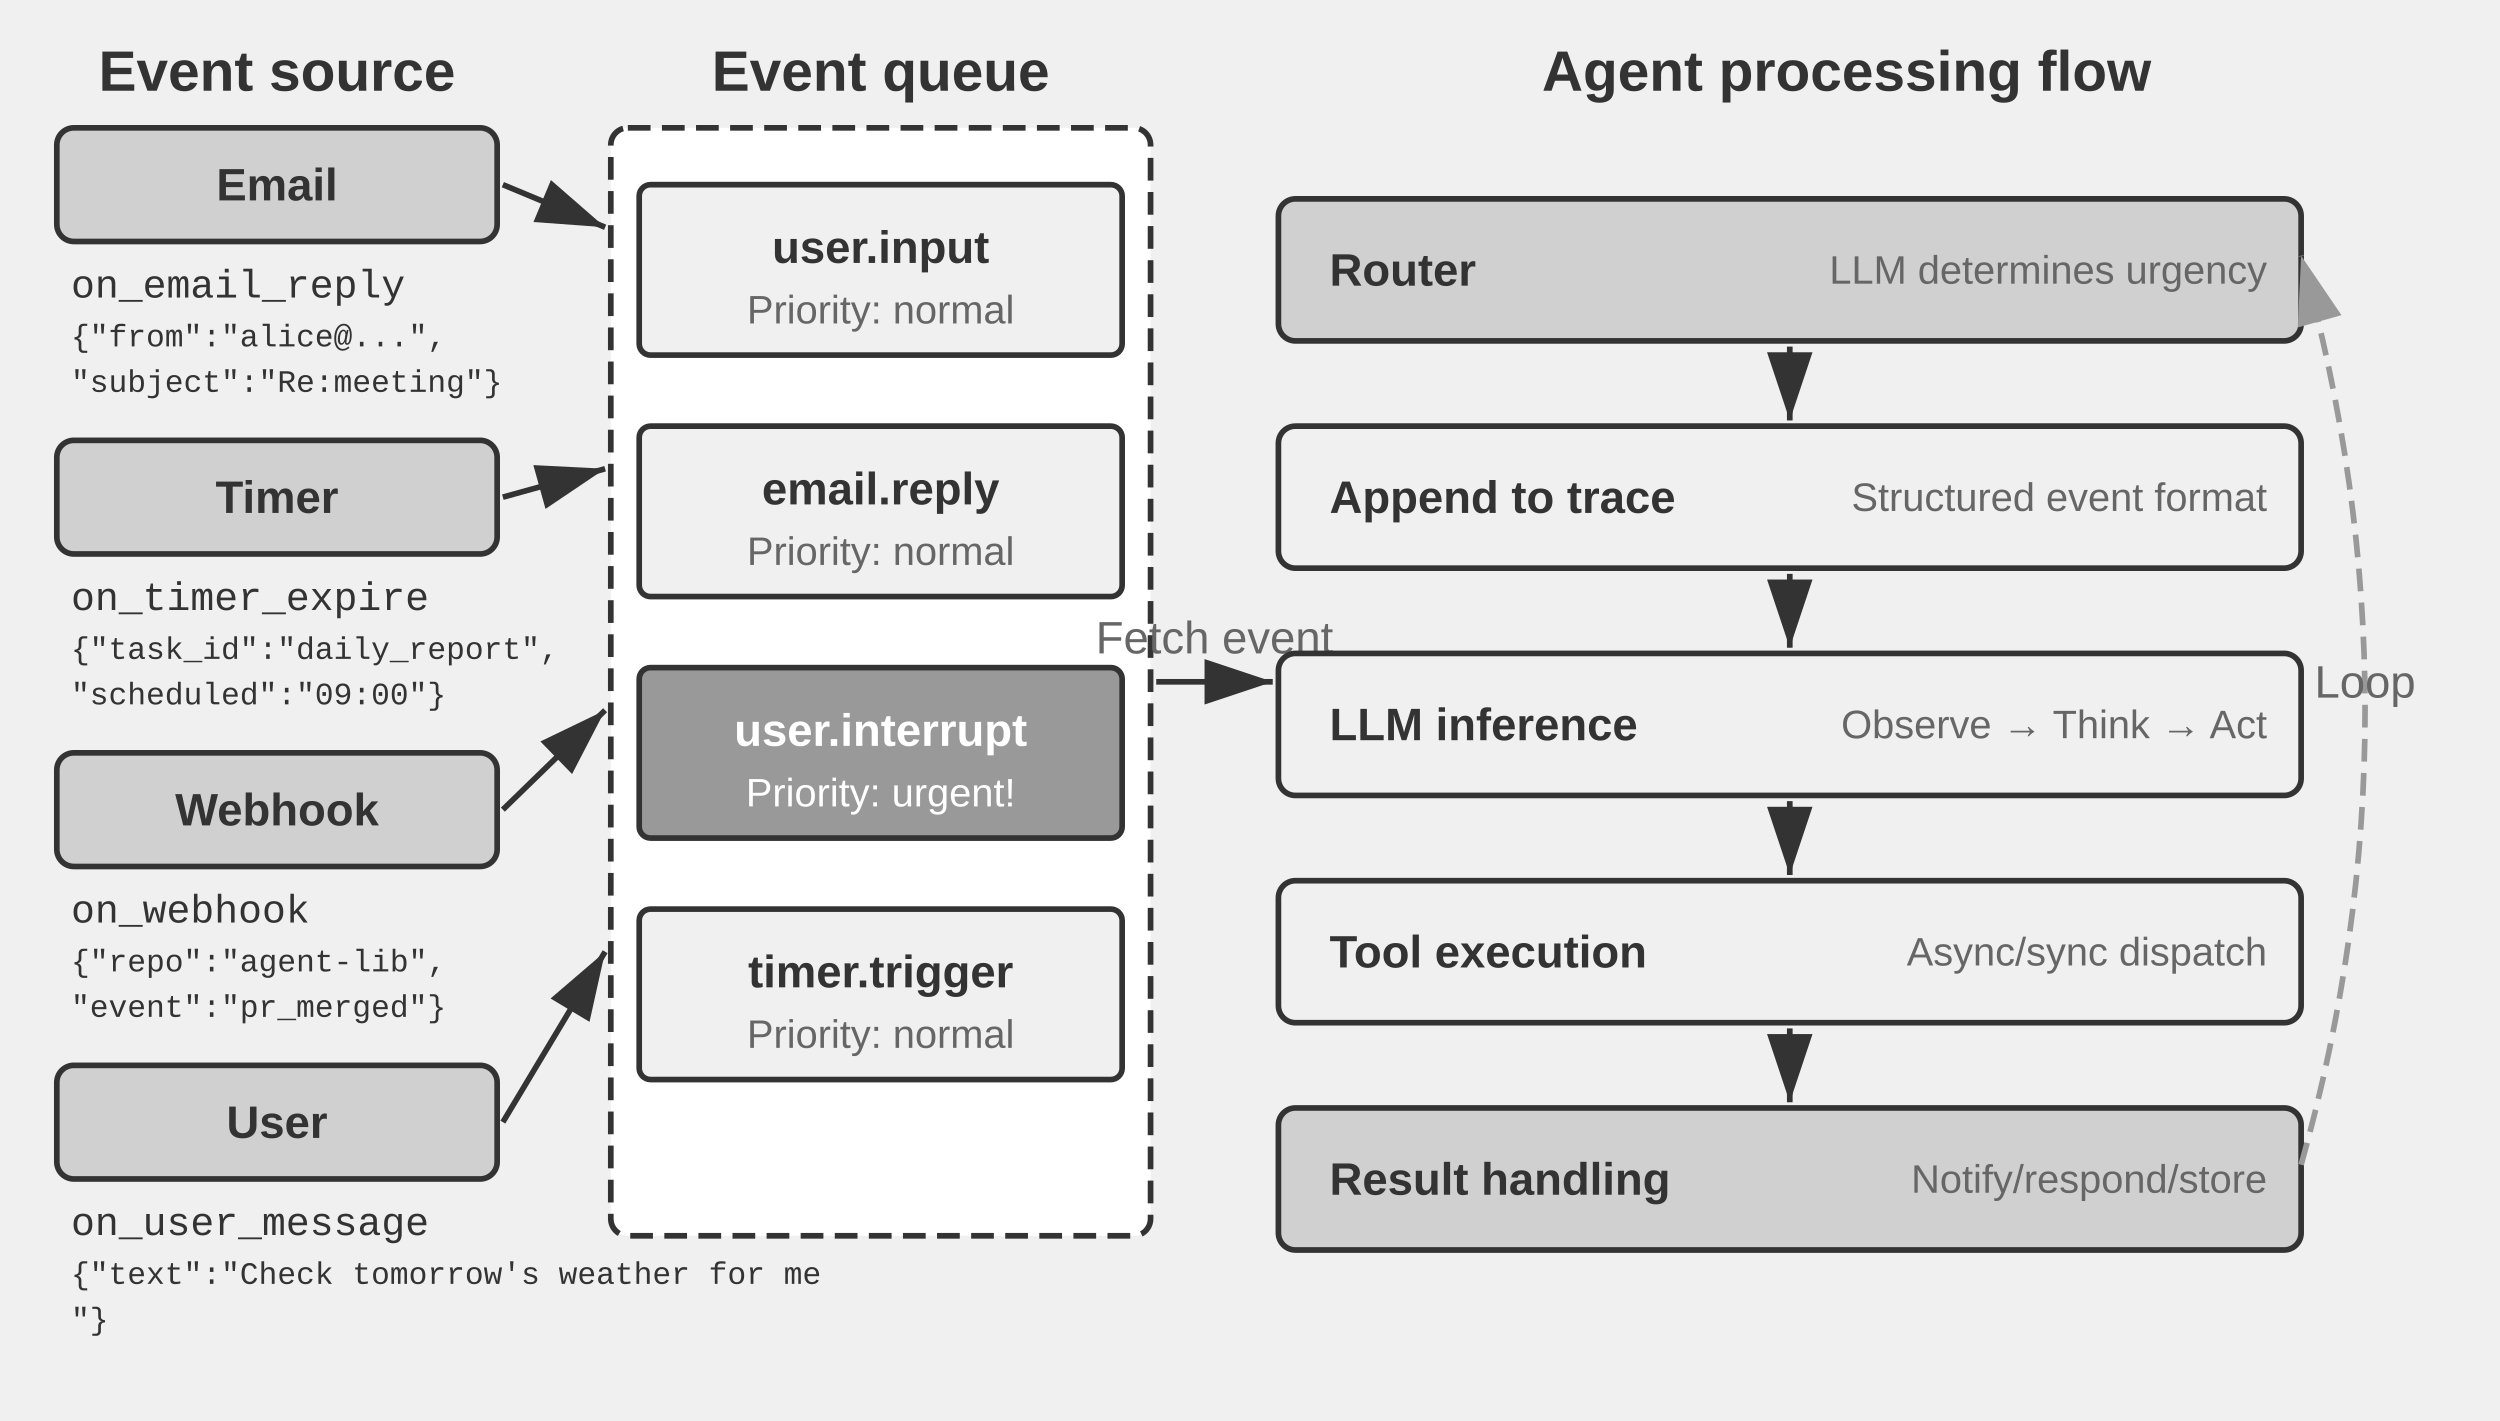
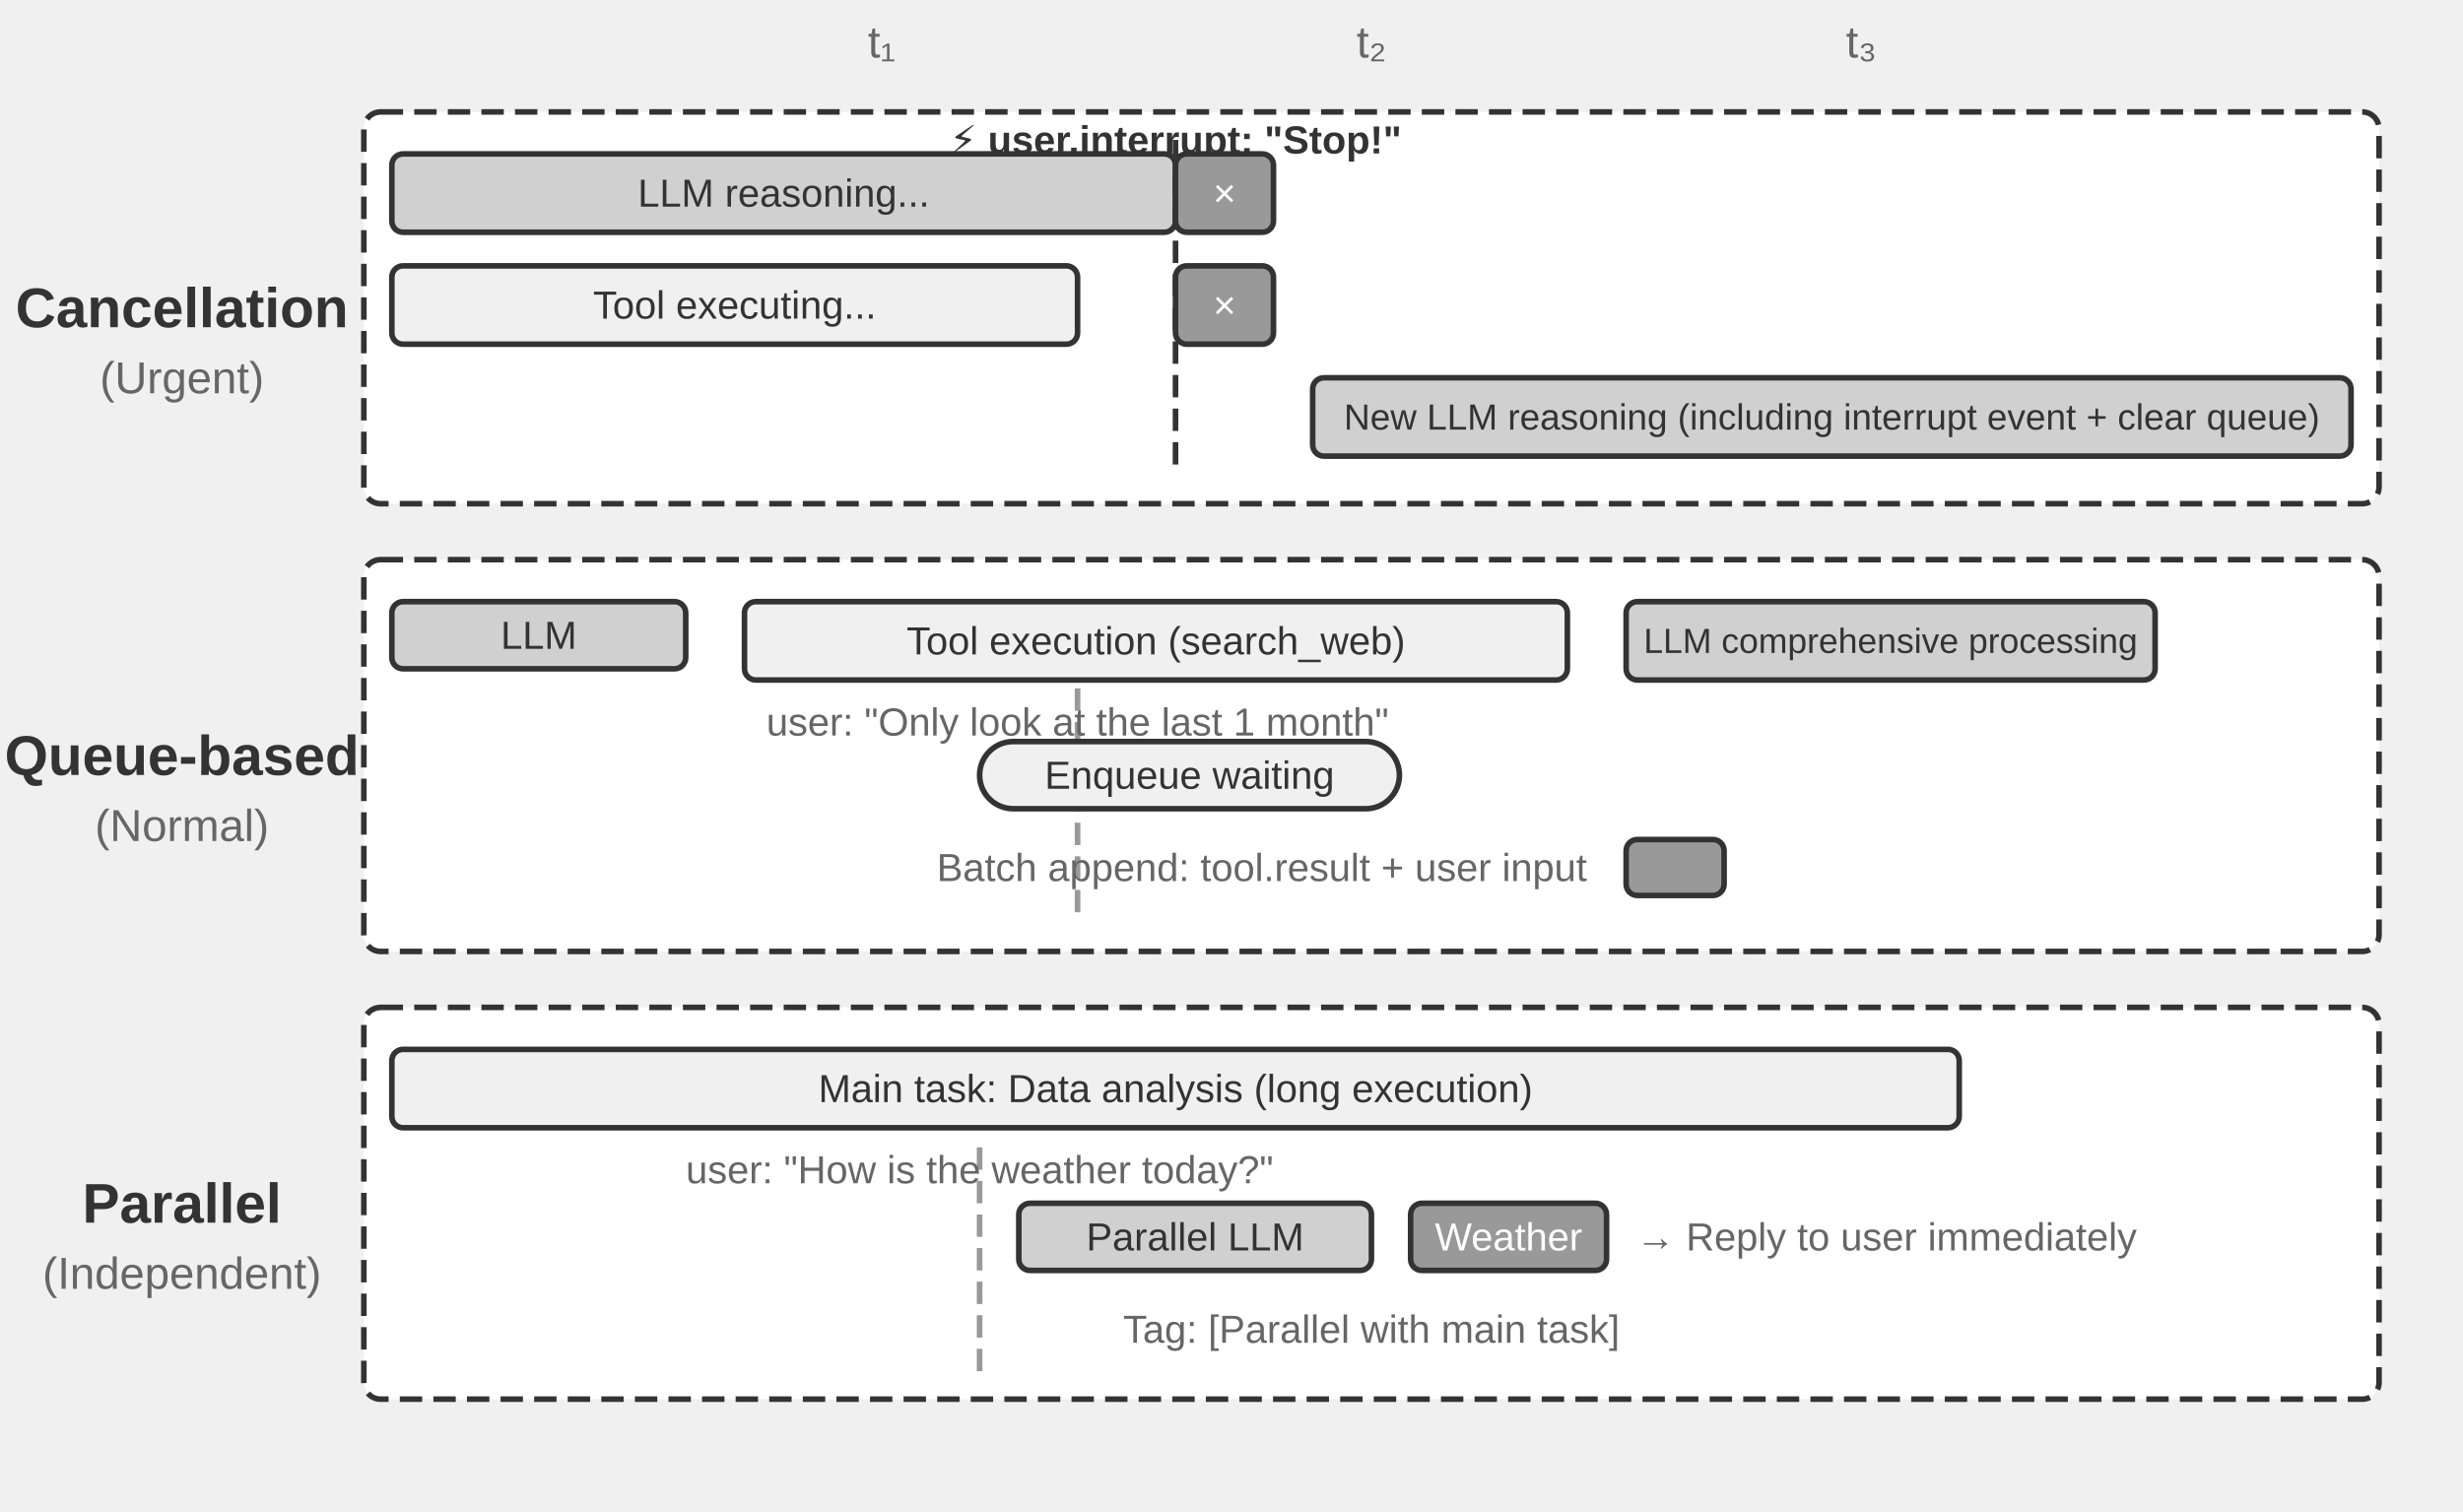
- <svg xmlns="http://www.w3.org/2000/svg" viewBox="0 40 880 500" width="880" height="500" style="background:#ffffff">
+ <svg xmlns="http://www.w3.org/2000/svg" viewBox="0 40 880 540" width="880" height="540" style="background:#ffffff">
  <defs>
    <marker id="ah" markerWidth="12" markerHeight="8" refX="12" refY="4" orient="auto">
      <polygon points="0 0, 12 4, 0 8" fill="#333333" />
    </marker>
    <marker id="ah-light" markerWidth="12" markerHeight="8" refX="12" refY="4" orient="auto">
      <polygon points="0 0, 12 4, 0 8" fill="#999999" />
    </marker>
  </defs>
-   <text x="97.5" y="65" font-family="Arial, 'Helvetica Neue', Helvetica, 'PingFang SC', 'Microsoft YaHei', sans-serif" font-size="20" fill="#333333" text-anchor="middle" dominant-baseline="central" font-weight="bold">Event source</text>
-   <rect x="20" y="85" width="155" height="40" rx="6" fill="#d0d0d0" stroke="#333333" stroke-width="2" />
-   <text x="97.5" y="105.0" font-family="Arial, 'Helvetica Neue', Helvetica, 'PingFang SC', 'Microsoft YaHei', sans-serif" font-size="16" fill="#333333" text-anchor="middle" dominant-baseline="central" font-weight="bold">Email</text>
-   <text x="25" y="141" font-family="'Courier New', Courier, monospace" font-size="14" fill="#333333" text-anchor="start" dominant-baseline="central">on_email_reply</text>
-   <text x="25" y="159" font-family="'Courier New', Courier, monospace" font-size="11" fill="#333333" text-anchor="start" dominant-baseline="central">{"from":"alice@...",</text>
-   <text x="25" y="175" font-family="'Courier New', Courier, monospace" font-size="11" fill="#333333" text-anchor="start" dominant-baseline="central"> "subject":"Re:meeting"}</text>
-   <rect x="20" y="195" width="155" height="40" rx="6" fill="#d0d0d0" stroke="#333333" stroke-width="2" />
-   <text x="97.5" y="215.0" font-family="Arial, 'Helvetica Neue', Helvetica, 'PingFang SC', 'Microsoft YaHei', sans-serif" font-size="16" fill="#333333" text-anchor="middle" dominant-baseline="central" font-weight="bold">Timer</text>
-   <text x="25" y="251" font-family="'Courier New', Courier, monospace" font-size="14" fill="#333333" text-anchor="start" dominant-baseline="central">on_timer_expire</text>
-   <text x="25" y="269" font-family="'Courier New', Courier, monospace" font-size="11" fill="#333333" text-anchor="start" dominant-baseline="central">{"task_id":"daily_report",</text>
-   <text x="25" y="285" font-family="'Courier New', Courier, monospace" font-size="11" fill="#333333" text-anchor="start" dominant-baseline="central"> "scheduled":"09:00"}</text>
-   <rect x="20" y="305" width="155" height="40" rx="6" fill="#d0d0d0" stroke="#333333" stroke-width="2" />
-   <text x="97.5" y="325.0" font-family="Arial, 'Helvetica Neue', Helvetica, 'PingFang SC', 'Microsoft YaHei', sans-serif" font-size="16" fill="#333333" text-anchor="middle" dominant-baseline="central" font-weight="bold">Webhook</text>
-   <text x="25" y="361" font-family="'Courier New', Courier, monospace" font-size="14" fill="#333333" text-anchor="start" dominant-baseline="central">on_webhook</text>
-   <text x="25" y="379" font-family="'Courier New', Courier, monospace" font-size="11" fill="#333333" text-anchor="start" dominant-baseline="central">{"repo":"agent-lib",</text>
-   <text x="25" y="395" font-family="'Courier New', Courier, monospace" font-size="11" fill="#333333" text-anchor="start" dominant-baseline="central"> "event":"pr_merged"}</text>
-   <rect x="20" y="415" width="155" height="40" rx="6" fill="#d0d0d0" stroke="#333333" stroke-width="2" />
-   <text x="97.5" y="435.0" font-family="Arial, 'Helvetica Neue', Helvetica, 'PingFang SC', 'Microsoft YaHei', sans-serif" font-size="16" fill="#333333" text-anchor="middle" dominant-baseline="central" font-weight="bold">User</text>
-   <text x="25" y="471" font-family="'Courier New', Courier, monospace" font-size="14" fill="#333333" text-anchor="start" dominant-baseline="central">on_user_message</text>
-   <text x="25" y="489" font-family="'Courier New', Courier, monospace" font-size="11" fill="#333333" text-anchor="start" dominant-baseline="central">{"text":"Check tomorrow's weather for me</text>
-   <text x="25" y="505" font-family="'Courier New', Courier, monospace" font-size="11" fill="#333333" text-anchor="start" dominant-baseline="central">"}</text>
-   <text x="310.0" y="65" font-family="Arial, 'Helvetica Neue', Helvetica, 'PingFang SC', 'Microsoft YaHei', sans-serif" font-size="20" fill="#333333" text-anchor="middle" dominant-baseline="central" font-weight="bold">Event queue</text>
-   <rect x="215" y="85" width="190" height="390" rx="6" fill="#ffffff" stroke="#333333" stroke-width="2" stroke-dasharray="8,4" />
-   <rect x="225" y="105" width="170" height="60" rx="4" fill="#f0f0f0" stroke="#333333" stroke-width="2" />
-   <text x="310.0" y="127" font-family="Arial, 'Helvetica Neue', Helvetica, 'PingFang SC', 'Microsoft YaHei', sans-serif" font-size="16" fill="#333333" text-anchor="middle" dominant-baseline="central" font-weight="bold">user.input</text>
-   <text x="310.0" y="149" font-family="Arial, 'Helvetica Neue', Helvetica, 'PingFang SC', 'Microsoft YaHei', sans-serif" font-size="14" fill="#666666" text-anchor="middle" dominant-baseline="central" font-weight="normal">Priority: normal</text>
-   <rect x="225" y="190" width="170" height="60" rx="4" fill="#f0f0f0" stroke="#333333" stroke-width="2" />
-   <text x="310.0" y="212" font-family="Arial, 'Helvetica Neue', Helvetica, 'PingFang SC', 'Microsoft YaHei', sans-serif" font-size="16" fill="#333333" text-anchor="middle" dominant-baseline="central" font-weight="bold">email.reply</text>
-   <text x="310.0" y="234" font-family="Arial, 'Helvetica Neue', Helvetica, 'PingFang SC', 'Microsoft YaHei', sans-serif" font-size="14" fill="#666666" text-anchor="middle" dominant-baseline="central" font-weight="normal">Priority: normal</text>
-   <rect x="225" y="275" width="170" height="60" rx="4" fill="#999999" stroke="#333333" stroke-width="2" />
-   <text x="310.0" y="297" font-family="Arial, 'Helvetica Neue', Helvetica, 'PingFang SC', 'Microsoft YaHei', sans-serif" font-size="16" fill="#ffffff" text-anchor="middle" dominant-baseline="central" font-weight="bold">user.interrupt</text>
-   <text x="310.0" y="319" font-family="Arial, 'Helvetica Neue', Helvetica, 'PingFang SC', 'Microsoft YaHei', sans-serif" font-size="14" fill="#ffffff" text-anchor="middle" dominant-baseline="central" font-weight="normal">Priority: urgent!</text>
-   <rect x="225" y="360" width="170" height="60" rx="4" fill="#f0f0f0" stroke="#333333" stroke-width="2" />
-   <text x="310.0" y="382" font-family="Arial, 'Helvetica Neue', Helvetica, 'PingFang SC', 'Microsoft YaHei', sans-serif" font-size="16" fill="#333333" text-anchor="middle" dominant-baseline="central" font-weight="bold">timer.trigger</text>
-   <text x="310.0" y="404" font-family="Arial, 'Helvetica Neue', Helvetica, 'PingFang SC', 'Microsoft YaHei', sans-serif" font-size="14" fill="#666666" text-anchor="middle" dominant-baseline="central" font-weight="normal">Priority: normal</text>
-   <line x1="177" y1="105" x2="213" y2="120" stroke="#333333" stroke-width="2" marker-end="url(#ah)" />
-   <line x1="177" y1="215" x2="213" y2="205" stroke="#333333" stroke-width="2" marker-end="url(#ah)" />
-   <line x1="177" y1="325" x2="213" y2="290" stroke="#333333" stroke-width="2" marker-end="url(#ah)" />
-   <line x1="177" y1="435" x2="213" y2="375" stroke="#333333" stroke-width="2" marker-end="url(#ah)" />
-   <text x="650" y="65" font-family="Arial, 'Helvetica Neue', Helvetica, 'PingFang SC', 'Microsoft YaHei', sans-serif" font-size="20" fill="#333333" text-anchor="middle" dominant-baseline="central" font-weight="bold">Agent processing flow</text>
-   <line x1="407" y1="280" x2="448" y2="280" stroke="#333333" stroke-width="2" marker-end="url(#ah)" />
-   <text x="427.5" y="270.0" font-family="Arial, 'Helvetica Neue', Helvetica, 'PingFang SC', 'Microsoft YaHei', sans-serif" font-size="16" fill="#666666" text-anchor="middle">Fetch event</text>
-   <rect x="450" y="110" width="360" height="50" rx="6" fill="#d0d0d0" stroke="#333333" stroke-width="2" />
-   <text x="468" y="135.0" font-family="Arial, 'Helvetica Neue', Helvetica, 'PingFang SC', 'Microsoft YaHei', sans-serif" font-size="16" fill="#333333" text-anchor="start" dominant-baseline="central" font-weight="bold">Router</text>
-   <text x="798" y="135.0" font-family="Arial, 'Helvetica Neue', Helvetica, 'PingFang SC', 'Microsoft YaHei', sans-serif" font-size="14" fill="#666666" text-anchor="end" dominant-baseline="central" font-weight="normal">LLM determines urgency</text>
-   <line x1="630.0" y1="162" x2="630.0" y2="188" stroke="#333333" stroke-width="2" marker-end="url(#ah)" />
-   <rect x="450" y="190" width="360" height="50" rx="6" fill="#f0f0f0" stroke="#333333" stroke-width="2" />
-   <text x="468" y="215.0" font-family="Arial, 'Helvetica Neue', Helvetica, 'PingFang SC', 'Microsoft YaHei', sans-serif" font-size="16" fill="#333333" text-anchor="start" dominant-baseline="central" font-weight="bold">Append to trace</text>
-   <text x="798" y="215.0" font-family="Arial, 'Helvetica Neue', Helvetica, 'PingFang SC', 'Microsoft YaHei', sans-serif" font-size="14" fill="#666666" text-anchor="end" dominant-baseline="central" font-weight="normal">Structured event format</text>
-   <line x1="630.0" y1="242" x2="630.0" y2="268" stroke="#333333" stroke-width="2" marker-end="url(#ah)" />
-   <rect x="450" y="270" width="360" height="50" rx="6" fill="#f0f0f0" stroke="#333333" stroke-width="2" />
-   <text x="468" y="295.0" font-family="Arial, 'Helvetica Neue', Helvetica, 'PingFang SC', 'Microsoft YaHei', sans-serif" font-size="16" fill="#333333" text-anchor="start" dominant-baseline="central" font-weight="bold">LLM inference</text>
-   <text x="798" y="295.0" font-family="Arial, 'Helvetica Neue', Helvetica, 'PingFang SC', 'Microsoft YaHei', sans-serif" font-size="14" fill="#666666" text-anchor="end" dominant-baseline="central" font-weight="normal">Observe → Think → Act</text>
-   <line x1="630.0" y1="322" x2="630.0" y2="348" stroke="#333333" stroke-width="2" marker-end="url(#ah)" />
-   <rect x="450" y="350" width="360" height="50" rx="6" fill="#f0f0f0" stroke="#333333" stroke-width="2" />
-   <text x="468" y="375.0" font-family="Arial, 'Helvetica Neue', Helvetica, 'PingFang SC', 'Microsoft YaHei', sans-serif" font-size="16" fill="#333333" text-anchor="start" dominant-baseline="central" font-weight="bold">Tool execution</text>
-   <text x="798" y="375.0" font-family="Arial, 'Helvetica Neue', Helvetica, 'PingFang SC', 'Microsoft YaHei', sans-serif" font-size="14" fill="#666666" text-anchor="end" dominant-baseline="central" font-weight="normal">Async/sync dispatch</text>
-   <line x1="630.0" y1="402" x2="630.0" y2="428" stroke="#333333" stroke-width="2" marker-end="url(#ah)" />
-   <rect x="450" y="430" width="360" height="50" rx="6" fill="#d0d0d0" stroke="#333333" stroke-width="2" />
-   <text x="468" y="455.0" font-family="Arial, 'Helvetica Neue', Helvetica, 'PingFang SC', 'Microsoft YaHei', sans-serif" font-size="16" fill="#333333" text-anchor="start" dominant-baseline="central" font-weight="bold">Result handling</text>
-   <text x="798" y="455.0" font-family="Arial, 'Helvetica Neue', Helvetica, 'PingFang SC', 'Microsoft YaHei', sans-serif" font-size="14" fill="#666666" text-anchor="end" dominant-baseline="central" font-weight="normal">Notify/respond/store</text>
-   <path d="M 810,450 Q 855.0,290.0 810,130" fill="none" stroke="#999999" stroke-width="2" stroke-dasharray="8,4" marker-end="url(#ah-light)" />
-   <text x="832.5" y="280.0" font-family="Arial, 'Helvetica Neue', Helvetica, 'PingFang SC', 'Microsoft YaHei', sans-serif" font-size="16" fill="#666666" text-anchor="middle" dominant-baseline="central" font-weight="normal">Loop</text>
+   <text x="315.0" y="55" font-family="Arial, 'Helvetica Neue', Helvetica, 'PingFang SC', 'Microsoft YaHei', sans-serif" font-size="16" fill="#666666" text-anchor="middle" dominant-baseline="central" font-weight="normal">t₁</text>
+   <text x="490.0" y="55" font-family="Arial, 'Helvetica Neue', Helvetica, 'PingFang SC', 'Microsoft YaHei', sans-serif" font-size="16" fill="#666666" text-anchor="middle" dominant-baseline="central" font-weight="normal">t₂</text>
+   <text x="665.0" y="55" font-family="Arial, 'Helvetica Neue', Helvetica, 'PingFang SC', 'Microsoft YaHei', sans-serif" font-size="16" fill="#666666" text-anchor="middle" dominant-baseline="central" font-weight="normal">t₃</text>
+   <rect x="130" y="80" width="720" height="140" rx="6" fill="#ffffff" stroke="#333333" stroke-width="2" stroke-dasharray="8,4" />
+   <text x="65.0" y="150" font-family="Arial, 'Helvetica Neue', Helvetica, 'PingFang SC', 'Microsoft YaHei', sans-serif" font-size="20" fill="#333333" text-anchor="middle" dominant-baseline="central" font-weight="bold">Cancellation</text>
+   <text x="65.0" y="175" font-family="Arial, 'Helvetica Neue', Helvetica, 'PingFang SC', 'Microsoft YaHei', sans-serif" font-size="16" fill="#666666" text-anchor="middle" dominant-baseline="central" font-weight="normal">(Urgent)</text>
+   <rect x="140.0" y="95" width="280.0" height="28" rx="4" fill="#d0d0d0" stroke="#333333" stroke-width="2" />
+   <text x="280.0" y="109.0" font-family="Arial, 'Helvetica Neue', Helvetica, 'PingFang SC', 'Microsoft YaHei', sans-serif" font-size="14" fill="#333333" text-anchor="middle" dominant-baseline="central" font-weight="normal">LLM reasoning...</text>
+   <line x1="420.0" y1="90" x2="420.0" y2="210" stroke="#333333" stroke-width="2" stroke-dasharray="8,4" />
+   <text x="420.0" y="90" font-family="Arial, 'Helvetica Neue', Helvetica, 'PingFang SC', 'Microsoft YaHei', sans-serif" font-size="14" fill="#333333" text-anchor="middle" dominant-baseline="central" font-weight="bold">⚡ user.interrupt: "Stop!"</text>
+   <rect x="420.0" y="95" width="35.0" height="28" rx="4" fill="#999999" stroke="#333333" stroke-width="2" />
+   <text x="437.5" y="109.0" font-family="Arial, 'Helvetica Neue', Helvetica, 'PingFang SC', 'Microsoft YaHei', sans-serif" font-size="14" fill="#ffffff" text-anchor="middle" dominant-baseline="central" font-weight="normal">×</text>
+   <rect x="140.0" y="135" width="245.0" height="28" rx="4" fill="#f0f0f0" stroke="#333333" stroke-width="2" />
+   <text x="262.5" y="149.0" font-family="Arial, 'Helvetica Neue', Helvetica, 'PingFang SC', 'Microsoft YaHei', sans-serif" font-size="14" fill="#333333" text-anchor="middle" dominant-baseline="central" font-weight="normal">Tool executing...</text>
+   <rect x="420.0" y="135" width="35.0" height="28" rx="4" fill="#999999" stroke="#333333" stroke-width="2" />
+   <text x="437.5" y="149.0" font-family="Arial, 'Helvetica Neue', Helvetica, 'PingFang SC', 'Microsoft YaHei', sans-serif" font-size="14" fill="#ffffff" text-anchor="middle" dominant-baseline="central" font-weight="normal">×</text>
+   <rect x="469.0" y="175" width="371.0" height="28" rx="4" fill="#d0d0d0" stroke="#333333" stroke-width="2" />
+   <text x="654.5" y="189.0" font-family="Arial, 'Helvetica Neue', Helvetica, 'PingFang SC', 'Microsoft YaHei', sans-serif" font-size="13" fill="#333333" text-anchor="middle" dominant-baseline="central" font-weight="normal">New LLM reasoning (including interrupt event + clear queue)</text>
+   <rect x="130" y="240" width="720" height="140" rx="6" fill="#ffffff" stroke="#333333" stroke-width="2" stroke-dasharray="8,4" />
+   <text x="65.0" y="310" font-family="Arial, 'Helvetica Neue', Helvetica, 'PingFang SC', 'Microsoft YaHei', sans-serif" font-size="20" fill="#333333" text-anchor="middle" dominant-baseline="central" font-weight="bold">Queue-based</text>
+   <text x="65.0" y="335" font-family="Arial, 'Helvetica Neue', Helvetica, 'PingFang SC', 'Microsoft YaHei', sans-serif" font-size="16" fill="#666666" text-anchor="middle" dominant-baseline="central" font-weight="normal">(Normal)</text>
+   <rect x="140.0" y="255" width="105.0" height="24" rx="4" fill="#d0d0d0" stroke="#333333" stroke-width="2" />
+   <text x="192.5" y="267.0" font-family="Arial, 'Helvetica Neue', Helvetica, 'PingFang SC', 'Microsoft YaHei', sans-serif" font-size="14" fill="#333333" text-anchor="middle" dominant-baseline="central" font-weight="normal">LLM</text>
+   <rect x="266.0" y="255" width="294.0" height="28" rx="4" fill="#f0f0f0" stroke="#333333" stroke-width="2" />
+   <text x="413.0" y="269.0" font-family="Arial, 'Helvetica Neue', Helvetica, 'PingFang SC', 'Microsoft YaHei', sans-serif" font-size="14" fill="#333333" text-anchor="middle" dominant-baseline="central" font-weight="normal">Tool execution (search_web)</text>
+   <rect x="581.0" y="255" width="189.0" height="28" rx="4" fill="#d0d0d0" stroke="#333333" stroke-width="2" />
+   <text x="675.5" y="269.0" font-family="Arial, 'Helvetica Neue', Helvetica, 'PingFang SC', 'Microsoft YaHei', sans-serif" font-size="12.5" fill="#333333" text-anchor="middle" dominant-baseline="central" font-weight="normal">LLM comprehensive processing</text>
+   <line x1="385.0" y1="286" x2="385.0" y2="370" stroke="#999999" stroke-width="2" stroke-dasharray="8,4" />
+   <text x="385.0" y="298" font-family="Arial, 'Helvetica Neue', Helvetica, 'PingFang SC', 'Microsoft YaHei', sans-serif" font-size="14" fill="#666666" text-anchor="middle" dominant-baseline="central" font-weight="normal">user: "Only look at the last 1 month"</text>
+   <rect x="350.0" y="305" width="150" height="24" rx="12" fill="#f0f0f0" stroke="#333333" stroke-width="2" />
+   <text x="425.0" y="317.0" font-family="Arial, 'Helvetica Neue', Helvetica, 'PingFang SC', 'Microsoft YaHei', sans-serif" font-size="14" fill="#333333" text-anchor="middle" dominant-baseline="central" font-weight="normal">Enqueue waiting</text>
+   <rect x="581.0" y="340" width="35.0" height="20" rx="4" fill="#999999" stroke="#333333" stroke-width="2" />
+   <text x="598.5" y="350.0" font-family="Arial, 'Helvetica Neue', Helvetica, 'PingFang SC', 'Microsoft YaHei', sans-serif" font-size="14" fill="#ffffff" text-anchor="middle" dominant-baseline="central" font-weight="normal" />
+   <text x="567.0" y="350" font-family="Arial, 'Helvetica Neue', Helvetica, 'PingFang SC', 'Microsoft YaHei', sans-serif" font-size="14" fill="#666666" text-anchor="end" dominant-baseline="central" font-weight="normal">Batch append: tool.result + user input</text>
+   <rect x="130" y="400" width="720" height="140" rx="6" fill="#ffffff" stroke="#333333" stroke-width="2" stroke-dasharray="8,4" />
+   <text x="65.0" y="470" font-family="Arial, 'Helvetica Neue', Helvetica, 'PingFang SC', 'Microsoft YaHei', sans-serif" font-size="20" fill="#333333" text-anchor="middle" dominant-baseline="central" font-weight="bold">Parallel</text>
+   <text x="65.0" y="495" font-family="Arial, 'Helvetica Neue', Helvetica, 'PingFang SC', 'Microsoft YaHei', sans-serif" font-size="16" fill="#666666" text-anchor="middle" dominant-baseline="central" font-weight="normal">(Independent)</text>
+   <rect x="140.0" y="415" width="560.0" height="28" rx="4" fill="#f0f0f0" stroke="#333333" stroke-width="2" />
+   <text x="420.0" y="429.0" font-family="Arial, 'Helvetica Neue', Helvetica, 'PingFang SC', 'Microsoft YaHei', sans-serif" font-size="14" fill="#333333" text-anchor="middle" dominant-baseline="central" font-weight="normal">Main task: Data analysis (long execution)</text>
+   <line x1="350.0" y1="450" x2="350.0" y2="530" stroke="#999999" stroke-width="2" stroke-dasharray="8,4" />
+   <text x="350.0" y="458" font-family="Arial, 'Helvetica Neue', Helvetica, 'PingFang SC', 'Microsoft YaHei', sans-serif" font-size="14" fill="#666666" text-anchor="middle" dominant-baseline="central" font-weight="normal">user: "How is the weather today?"</text>
+   <rect x="364.0" y="470" width="126.0" height="24" rx="4" fill="#d0d0d0" stroke="#333333" stroke-width="2" />
+   <text x="427.0" y="482.0" font-family="Arial, 'Helvetica Neue', Helvetica, 'PingFang SC', 'Microsoft YaHei', sans-serif" font-size="14" fill="#333333" text-anchor="middle" dominant-baseline="central" font-weight="normal">Parallel LLM</text>
+   <rect x="504.0" y="470" width="70.0" height="24" rx="4" fill="#999999" stroke="#333333" stroke-width="2" />
+   <text x="539.0" y="482.0" font-family="Arial, 'Helvetica Neue', Helvetica, 'PingFang SC', 'Microsoft YaHei', sans-serif" font-size="14" fill="#ffffff" text-anchor="middle" dominant-baseline="central" font-weight="normal">Weather</text>
+   <text x="584.5" y="482" font-family="Arial, 'Helvetica Neue', Helvetica, 'PingFang SC', 'Microsoft YaHei', sans-serif" font-size="14" fill="#666666" text-anchor="start" dominant-baseline="central" font-weight="normal">→ Reply to user immediately</text>
+   <text x="490.0" y="515" font-family="Arial, 'Helvetica Neue', Helvetica, 'PingFang SC', 'Microsoft YaHei', sans-serif" font-size="14" fill="#666666" text-anchor="middle" dominant-baseline="central" font-weight="normal">Tag: [Parallel with main task]</text>
</svg>
